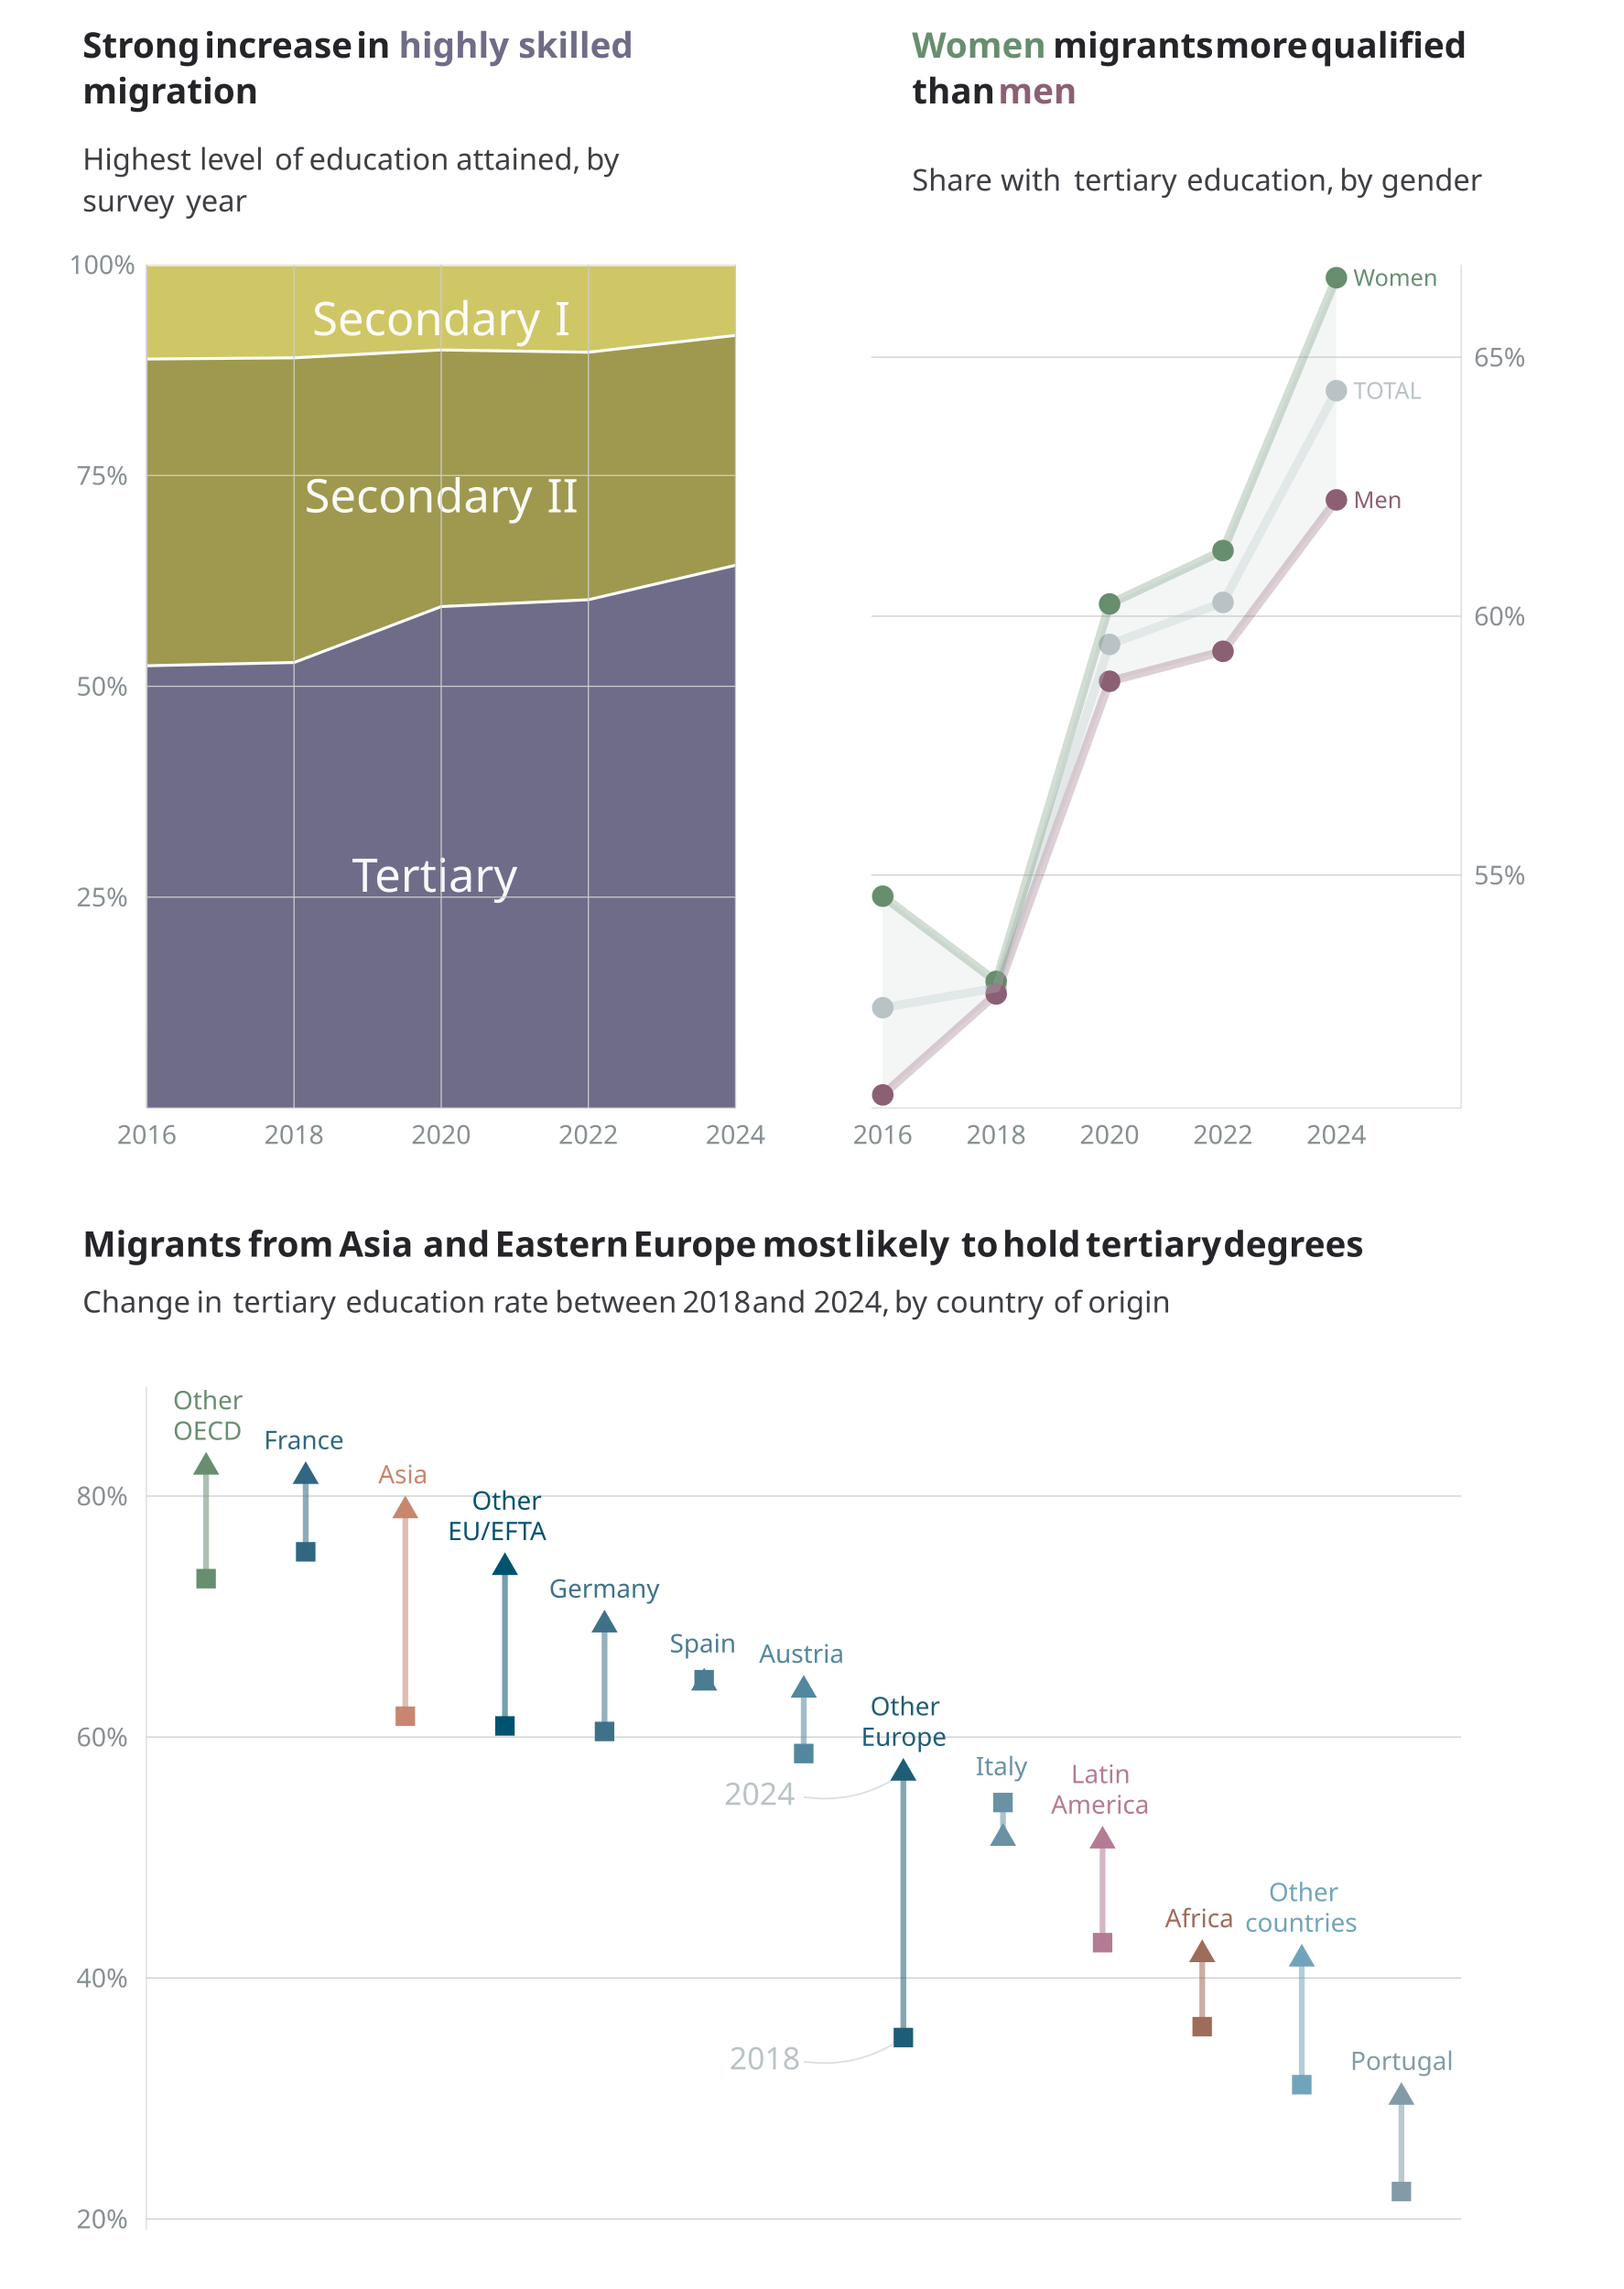
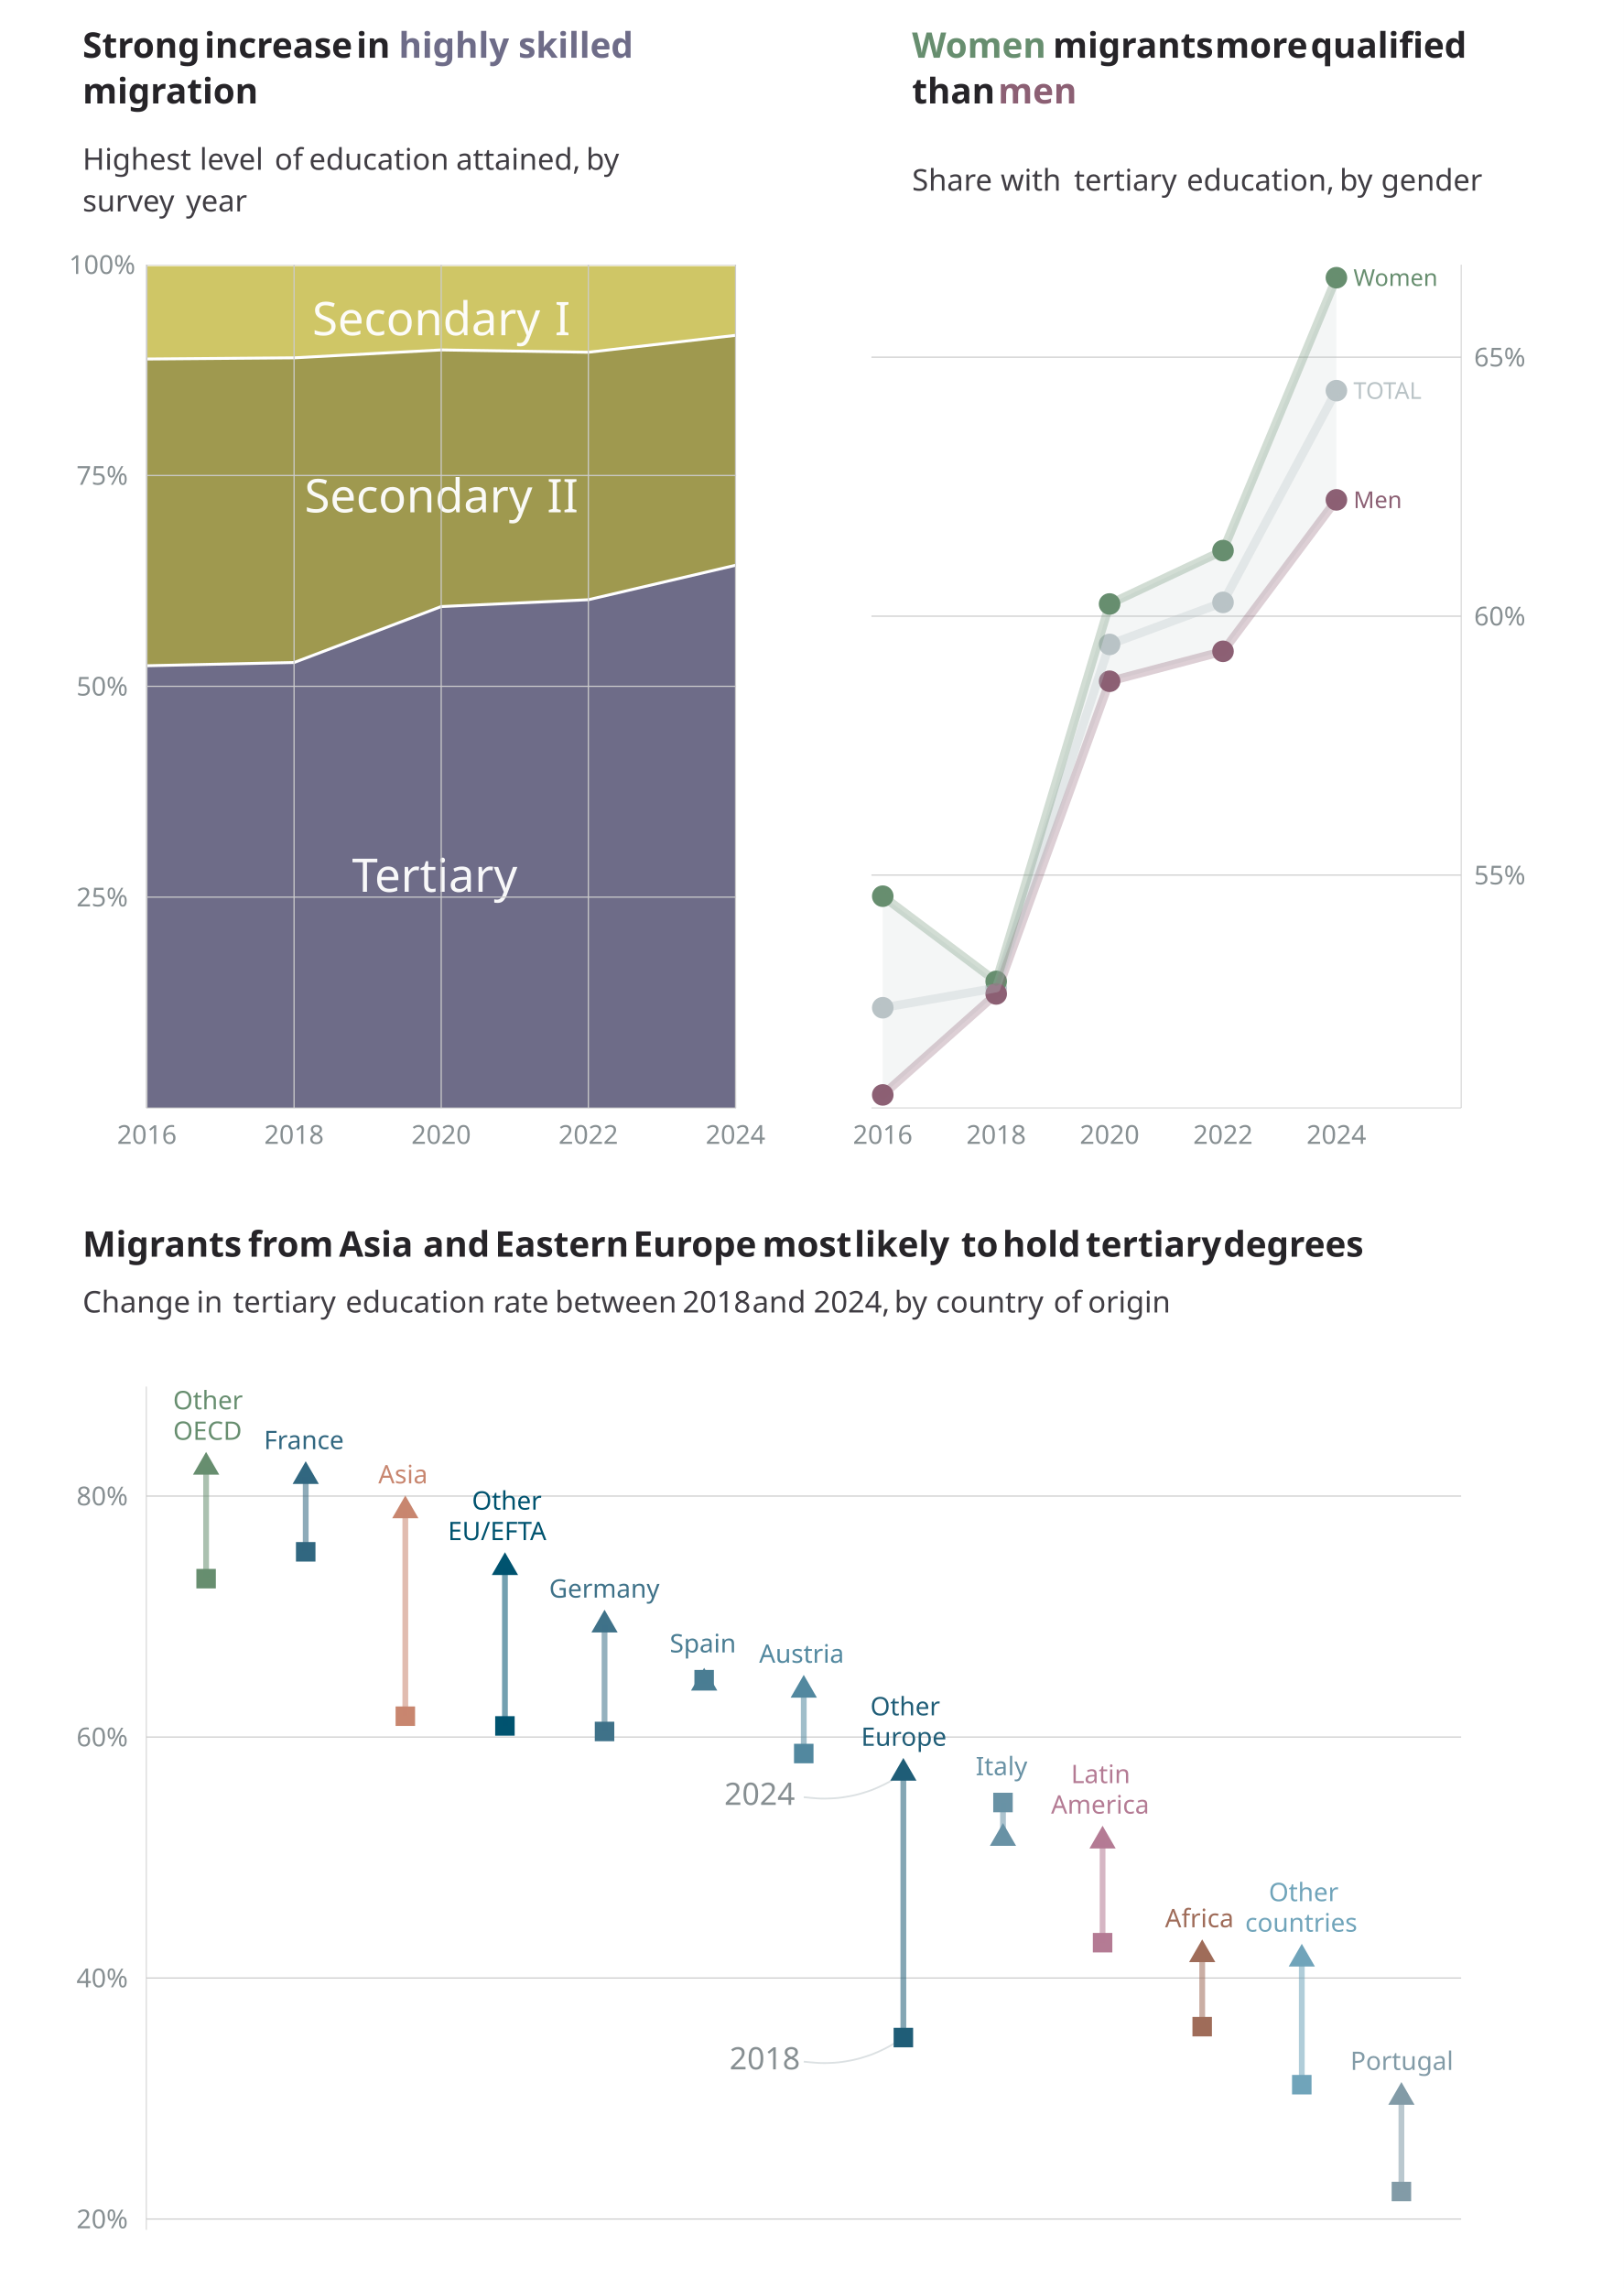
<svg xmlns="http://www.w3.org/2000/svg" width="597.60pt" height="842.40pt" viewBox="0 0 597.60 842.40">
  <g class="svglite">
    <defs>
      <style type="text/css">
    .svglite line, .svglite polyline, .svglite polygon, .svglite path, .svglite rect, .svglite circle {
      fill: none;
      stroke: #000000;
      stroke-linecap: round;
      stroke-linejoin: round;
      stroke-miterlimit: 10.00;
    }
    .svglite text {
      white-space: pre;
    }
    .svglite g.glyphgroup path {
      fill: inherit;
      stroke: none;
    }
  </style>
    </defs>
    <rect width="100%" height="100%" style="stroke: none; fill: #FFFFFF;" />
    <defs>
      <clipPath id="cpMC4wMHw1OTcuNjB8MC4wMHw4NDIuNDA=">
        <rect x="0.00" y="0.00" width="597.60" height="842.40" />
      </clipPath>
    </defs>
    <g clip-path="url(#cpMC4wMHw1OTcuNjB8MC4wMHw4NDIuNDA=)">
      <rect x="0.00" y="0.00" width="597.60" height="842.40" style="stroke-width: 1.07; stroke: #FFFFFF; fill: #FFFFFF;" />
    </g>
    <defs>
      <clipPath id="cpNTMuODd8NTM3LjgzfDk3LjQwfDgyMC42Mw==">
        <rect x="53.87" y="97.40" width="483.97" height="723.23" />
      </clipPath>
    </defs>
    <g clip-path="url(#cpNTMuODd8NTM3LjgzfDk3LjQwfDgyMC42Mw==)">
</g>
    <g clip-path="url(#cpMC4wMHw1OTcuNjB8MC4wMHw4NDIuNDA=)">
</g>
    <defs>
      <clipPath id="cpNS40OHw1OTIuMTJ8NDM4LjI5fDgzNi45Mg==">
        <rect x="5.48" y="438.29" width="586.64" height="398.63" />
      </clipPath>
    </defs>
    <g clip-path="url(#cpNS40OHw1OTIuMTJ8NDM4LjI5fDgzNi45Mg==)">
      <rect x="5.48" y="438.29" width="586.64" height="398.63" style="stroke-width: 0.00; stroke: none; fill: #FFFFFF;" />
    </g>
    <g clip-path="url(#cpMC4wMHw1OTcuNjB8MC4wMHw4NDIuNDA=)">
</g>
    <defs>
      <clipPath id="cpNTMuODd8NTM3LjgzfDk3LjQwfDQwNy43NA==">
        <rect x="53.87" y="97.40" width="483.97" height="310.34" />
      </clipPath>
    </defs>
    <g clip-path="url(#cpNTMuODd8NTM3LjgzfDk3LjQwfDQwNy43NA==)">
</g>
    <g clip-path="url(#cpMC4wMHw1OTcuNjB8MC4wMHw4NDIuNDA=)">
</g>
    <g clip-path="url(#cpNTMuODd8NTM3LjgzfDk3LjQwfDQwNy43NA==)">
</g>
    <g clip-path="url(#cpMC4wMHw1OTcuNjB8MC4wMHw4NDIuNDA=)">
</g>
    <defs>
      <clipPath id="cpNS40OHwyOTUuODV8NS40OHw0MzguMjk=">
        <rect x="5.48" y="5.48" width="290.37" height="432.81" />
      </clipPath>
    </defs>
    <g clip-path="url(#cpNS40OHwyOTUuODV8NS40OHw0MzguMjk=)">
      <rect x="5.48" y="5.48" width="290.37" height="432.81" style="stroke-width: 0.00; stroke: none; fill: #FFFFFF;" />
    </g>
    <g clip-path="url(#cpMC4wMHw1OTcuNjB8MC4wMHw4NDIuNDA=)">
</g>
    <defs>
      <clipPath id="cpMjk1Ljg1fDU5Mi4xMnw1LjQ4fDQzOC4yOQ==">
        <rect x="295.85" y="5.48" width="296.27" height="432.81" />
      </clipPath>
    </defs>
    <g clip-path="url(#cpMjk1Ljg1fDU5Mi4xMnw1LjQ4fDQzOC4yOQ==)">
      <rect x="295.85" y="5.48" width="296.27" height="432.81" style="stroke-width: 0.00; stroke: none; fill: #FFFFFF;" />
    </g>
    <g clip-path="url(#cpMC4wMHw1OTcuNjB8MC4wMHw4NDIuNDA=)">
</g>
    <defs>
      <clipPath id="cpNTMuODd8MjcwLjk0fDk3LjQwfDQwNy43NA==">
        <rect x="53.87" y="97.40" width="217.08" height="310.34" />
      </clipPath>
    </defs>
    <g clip-path="url(#cpNTMuODd8MjcwLjk0fDk3LjQwfDQwNy43NA==)">
      <polygon points="54.08,97.40 54.30,97.40 108.03,97.40 108.24,97.40 108.46,97.40 162.19,97.40 162.40,97.40 162.62,97.40 216.35,97.40 216.57,97.40 216.78,97.40 270.51,97.40 270.73,97.40 270.94,407.74 270.73,123.42 270.51,123.44 216.78,129.61 216.57,129.64 216.35,129.63 162.62,128.78 162.40,128.78 162.19,128.79 108.46,131.68 108.24,131.69 108.03,131.69 54.30,132.12 54.08,132.12 53.87,407.74 " style="stroke-width: 0.00; stroke: none; stroke-linecap: butt; fill: #CFC666;" />
      <polyline points="54.08,97.40 54.30,97.40 108.03,97.40 108.24,97.40 108.46,97.40 162.19,97.40 162.40,97.40 162.62,97.40 216.35,97.40 216.57,97.40 216.78,97.40 270.51,97.40 270.73,97.40 " style="stroke-width: 1.07; stroke: #FFFFFF; stroke-linecap: butt;" />
      <polygon points="54.08,132.12 54.30,132.12 108.03,131.69 108.24,131.69 108.46,131.68 162.19,128.79 162.40,128.78 162.62,128.78 216.35,129.63 216.57,129.64 216.78,129.61 270.51,123.44 270.73,123.42 270.94,407.74 270.73,208.03 270.51,208.08 216.78,220.66 216.57,220.71 216.35,220.72 162.62,223.22 162.40,223.23 162.19,223.31 108.46,243.74 108.24,243.82 108.03,243.82 54.30,245.00 54.08,245.00 53.87,407.74 " style="stroke-width: 0.00; stroke: none; stroke-linecap: butt; fill: #9F994F;" />
      <polyline points="54.08,132.12 54.30,132.12 108.03,131.69 108.24,131.69 108.46,131.68 162.19,128.79 162.40,128.78 162.62,128.78 216.35,129.63 216.57,129.64 216.78,129.61 270.51,123.44 270.73,123.42 " style="stroke-width: 1.07; stroke: #FFFFFF; stroke-linecap: butt;" />
      <polygon points="54.08,245.00 54.30,245.00 108.03,243.82 108.24,243.82 108.46,243.74 162.19,223.31 162.40,223.23 162.62,223.22 216.35,220.72 216.57,220.71 216.78,220.66 270.51,208.08 270.73,208.03 270.94,407.74 270.73,407.74 270.51,407.74 216.78,407.74 216.57,407.74 216.35,407.74 162.62,407.74 162.40,407.74 162.19,407.74 108.46,407.74 108.24,407.74 108.03,407.74 54.30,407.74 54.08,407.74 53.87,407.74 " style="stroke-width: 0.00; stroke: none; stroke-linecap: butt; fill: #6E6C88;" />
      <polyline points="54.08,245.00 54.30,245.00 108.03,243.82 108.24,243.82 108.46,243.74 162.19,223.31 162.40,223.23 162.62,223.22 216.35,220.72 216.57,220.71 216.78,220.66 270.51,208.08 270.73,208.03 " style="stroke-width: 1.07; stroke: #FFFFFF; stroke-linecap: butt;" />
      <text x="129.57" y="328.20" style="font-size: 17.07px;fill: #FFFFFF; fill-opacity: 0.95; font-family: &quot;Roboto Slab&quot;;">Tertiary</text>
      <text x="112.08" y="188.54" style="font-size: 17.07px;fill: #FFFFFF; fill-opacity: 0.95; font-family: &quot;Roboto Slab&quot;;">Secondary</text>
      <text x="201.31" y="188.54" style="font-size: 17.07px;fill: #FFFFFF; fill-opacity: 0.95; font-family: &quot;Roboto Slab&quot;;">II</text>
      <text x="114.94" y="123.37" style="font-size: 17.07px;fill: #FFFFFF; fill-opacity: 0.95; font-family: &quot;Roboto Slab&quot;;">Secondary</text>
      <text x="204.16" y="123.37" style="font-size: 17.07px;fill: #FFFFFF; fill-opacity: 0.95; font-family: &quot;Roboto Slab&quot;;">I</text>
      <rect x="53.87" y="97.40" width="217.08" height="310.34" style="stroke-width: 0.00; stroke: none;" />
      <polyline points="53.87,330.16 270.94,330.16 " style="stroke-width: 0.43; stroke: #CCCCCC; stroke-linecap: butt;" />
      <polyline points="53.87,252.57 270.94,252.57 " style="stroke-width: 0.43; stroke: #CCCCCC; stroke-linecap: butt;" />
      <polyline points="53.87,174.99 270.94,174.99 " style="stroke-width: 0.43; stroke: #CCCCCC; stroke-linecap: butt;" />
      <polyline points="53.87,97.40 270.94,97.40 " style="stroke-width: 0.43; stroke: #CCCCCC; stroke-linecap: butt;" />
      <polyline points="54.08,407.74 54.08,97.40 " style="stroke-width: 0.43; stroke: #CCCCCC; stroke-linecap: butt;" />
      <polyline points="108.24,407.74 108.24,97.40 " style="stroke-width: 0.43; stroke: #CCCCCC; stroke-linecap: butt;" />
      <polyline points="162.40,407.74 162.40,97.40 " style="stroke-width: 0.43; stroke: #CCCCCC; stroke-linecap: butt;" />
      <polyline points="216.57,407.74 216.57,97.40 " style="stroke-width: 0.43; stroke: #CCCCCC; stroke-linecap: butt;" />
      <polyline points="270.73,407.74 270.73,97.40 " style="stroke-width: 0.43; stroke: #CCCCCC; stroke-linecap: butt;" />
    </g>
    <g clip-path="url(#cpMC4wMHw1OTcuNjB8MC4wMHw4NDIuNDA=)">
      <polyline points="53.87,407.74 53.87,97.40 " style="stroke-width: 0.32; stroke: #CCCCCC; stroke-linecap: butt;" />
      <text x="37.62" y="333.57" text-anchor="middle" style="font-size: 9.60px;fill: #878F92; font-family: &quot;Roboto Slab&quot;;">25%</text>
      <text x="37.62" y="255.99" text-anchor="middle" style="font-size: 9.60px;fill: #878F92; font-family: &quot;Roboto Slab&quot;;">50%</text>
      <text x="37.62" y="178.40" text-anchor="middle" style="font-size: 9.60px;fill: #878F92; font-family: &quot;Roboto Slab&quot;;">75%</text>
      <text x="37.62" y="100.81" text-anchor="middle" style="font-size: 9.60px;fill: #878F92; font-family: &quot;Roboto Slab&quot;;">100%</text>
      <polyline points="53.87,407.74 270.94,407.74 " style="stroke-width: 0.32; stroke: #CCCCCC; stroke-linecap: butt;" />
      <text x="54.08" y="420.97" text-anchor="middle" style="font-size: 9.60px;fill: #878F92; font-family: &quot;Roboto Slab&quot;;">2016</text>
      <text x="108.24" y="420.97" text-anchor="middle" style="font-size: 9.60px;fill: #878F92; font-family: &quot;Roboto Slab&quot;;">2018</text>
      <text x="162.40" y="420.97" text-anchor="middle" style="font-size: 9.60px;fill: #878F92; font-family: &quot;Roboto Slab&quot;;">2020</text>
      <text x="216.57" y="420.97" text-anchor="middle" style="font-size: 9.60px;fill: #878F92; font-family: &quot;Roboto Slab&quot;;">2022</text>
      <text x="270.73" y="420.97" text-anchor="middle" style="font-size: 9.60px;fill: #878F92; font-family: &quot;Roboto Slab&quot;;">2024</text>
      <text x="30.39" y="62.48" style="font-size: 11.00px;fill: #403D43; font-family: &quot;Roboto Slab&quot;;">Highest</text>
      <text x="73.47" y="62.48" style="font-size: 11.00px;fill: #403D43; font-family: &quot;Roboto Slab&quot;;">level</text>
      <text x="101.08" y="62.48" style="font-size: 11.00px;fill: #403D43; font-family: &quot;Roboto Slab&quot;;">of</text>
      <text x="113.74" y="62.48" style="font-size: 11.00px;fill: #403D43; font-family: &quot;Roboto Slab&quot;;">education</text>
      <text x="167.88" y="62.48" style="font-size: 11.00px;fill: #403D43; font-family: &quot;Roboto Slab&quot;;">attained,</text>
      <text x="215.73" y="62.48" style="font-size: 11.00px;fill: #403D43; font-family: &quot;Roboto Slab&quot;;">by</text>
      <text x="30.39" y="77.82" style="font-size: 11.00px;fill: #403D43; font-family: &quot;Roboto Slab&quot;;">survey</text>
      <text x="68.45" y="77.82" style="font-size: 11.00px;fill: #403D43; font-family: &quot;Roboto Slab&quot;;">year</text>
      <text x="30.39" y="21.25" style="font-size: 13.00px; font-weight: 800;fill: #262428; font-family: &quot;Roboto Slab&quot;;">Strong</text>
      <text x="75.22" y="21.25" style="font-size: 13.00px; font-weight: 800;fill: #262428; font-family: &quot;Roboto Slab&quot;;">increase</text>
      <text x="131.14" y="21.25" style="font-size: 13.00px; font-weight: 800;fill: #262428; font-family: &quot;Roboto Slab&quot;;">in</text>
      <text x="146.76" y="21.25" style="font-size: 13.00px; font-weight: 800;fill: #6E6C88; font-family: &quot;Roboto Slab&quot;;">highly</text>
      <text x="190.79" y="21.25" style="font-size: 13.00px; font-weight: 800;fill: #6E6C88; font-family: &quot;Roboto Slab&quot;;">skilled</text>
      <text x="30.39" y="38.08" style="font-size: 13.00px; font-weight: 800;fill: #262428; font-family: &quot;Roboto Slab&quot;;">migration</text>
    </g>
    <defs>
      <clipPath id="cpMzIwLjc2fDUzNy44M3w5Ny40MHw0MDcuNzQ=">
        <rect x="320.76" y="97.40" width="217.08" height="310.34" />
      </clipPath>
    </defs>
    <g clip-path="url(#cpMzIwLjc2fDUzNy44M3w5Ny40MHw0MDcuNzQ=)">
      <rect x="320.76" y="97.40" width="217.08" height="310.34" style="stroke-width: 0.00; stroke: none; fill: #FFFFFF;" />
      <polyline points="320.76,322.06 537.83,322.06 " style="stroke-width: 0.43; stroke: #CCCCCC; stroke-linecap: butt;" />
      <polyline points="320.76,226.76 537.83,226.76 " style="stroke-width: 0.43; stroke: #CCCCCC; stroke-linecap: butt;" />
      <polyline points="320.76,131.45 537.83,131.45 " style="stroke-width: 0.43; stroke: #CCCCCC; stroke-linecap: butt;" />
      <polygon points="324.93,329.82 366.68,361.17 408.42,222.28 450.17,202.63 491.91,102.20 491.91,183.96 450.17,239.70 408.42,250.72 366.68,365.79 324.93,402.95 " style="stroke-width: 0.00; stroke: none; stroke-linecap: butt; fill: #B9C3C6; fill-opacity: 0.15;" />
      <polyline points="324.93,329.82 366.68,361.17 408.42,222.28 450.17,202.63 491.91,102.20 " style="stroke-width: 1.16; stroke: none; stroke-linecap: butt;" />
      <polyline points="491.91,183.96 450.17,239.70 408.42,250.72 366.68,365.79 324.93,402.95 " style="stroke-width: 1.16; stroke: none; stroke-linecap: butt;" />
      <circle cx="324.93" cy="370.87" r="3.59" style="stroke-width: 0.77; stroke: #B9C3C6; fill: #B9C3C6;" />
      <circle cx="366.68" cy="363.60" r="3.59" style="stroke-width: 0.77; stroke: #B9C3C6; fill: #B9C3C6;" />
      <circle cx="408.42" cy="237.16" r="3.59" style="stroke-width: 0.77; stroke: #B9C3C6; fill: #B9C3C6;" />
      <circle cx="450.17" cy="221.69" r="3.59" style="stroke-width: 0.77; stroke: #B9C3C6; fill: #B9C3C6;" />
      <circle cx="491.91" cy="143.77" r="3.59" style="stroke-width: 0.77; stroke: #B9C3C6; fill: #B9C3C6;" />
      <circle cx="324.93" cy="329.82" r="3.59" style="stroke-width: 0.77; stroke: #678E6F; fill: #678E6F;" />
      <circle cx="324.93" cy="402.95" r="3.59" style="stroke-width: 0.77; stroke: #8C6074; fill: #8C6074;" />
      <circle cx="366.68" cy="361.17" r="3.59" style="stroke-width: 0.77; stroke: #678E6F; fill: #678E6F;" />
      <circle cx="366.68" cy="365.79" r="3.59" style="stroke-width: 0.77; stroke: #8C6074; fill: #8C6074;" />
      <circle cx="408.42" cy="222.28" r="3.59" style="stroke-width: 0.77; stroke: #678E6F; fill: #678E6F;" />
      <circle cx="408.42" cy="250.72" r="3.59" style="stroke-width: 0.77; stroke: #8C6074; fill: #8C6074;" />
      <circle cx="450.17" cy="202.63" r="3.59" style="stroke-width: 0.77; stroke: #678E6F; fill: #678E6F;" />
      <circle cx="450.17" cy="239.70" r="3.59" style="stroke-width: 0.77; stroke: #8C6074; fill: #8C6074;" />
      <circle cx="491.91" cy="102.20" r="3.59" style="stroke-width: 0.77; stroke: #678E6F; fill: #678E6F;" />
      <circle cx="491.91" cy="183.96" r="3.59" style="stroke-width: 0.77; stroke: #8C6074; fill: #8C6074;" />
      <polyline points="324.93,402.95 366.68,365.79 408.42,250.72 450.17,239.70 491.91,183.96 " style="stroke-width: 3.20; stroke: #8C6074; stroke-opacity: 0.30;" />
      <polyline points="324.93,370.87 366.68,363.60 408.42,237.16 450.17,221.69 491.91,143.77 " style="stroke-width: 3.20; stroke: #B9C3C6; stroke-opacity: 0.30;" />
      <polyline points="324.93,329.82 366.68,361.17 408.42,222.28 450.17,202.63 491.91,102.20 " style="stroke-width: 3.20; stroke: #678E6F; stroke-opacity: 0.30;" />
      <text x="498.18" y="187.00" style="font-size: 8.54px;fill: #8C6074; font-family: &quot;Roboto Slab&quot;;">Men</text>
      <text x="498.18" y="146.80" style="font-size: 8.54px;fill: #B9C3C6; font-family: &quot;Roboto Slab&quot;;">TOTAL</text>
      <text x="498.18" y="105.23" style="font-size: 8.54px;fill: #678E6F; font-family: &quot;Roboto Slab&quot;;">Women</text>
    </g>
    <g clip-path="url(#cpMC4wMHw1OTcuNjB8MC4wMHw4NDIuNDA=)">
      <polyline points="537.83,407.74 537.83,97.40 " style="stroke-width: 0.32; stroke: #CCCCCC; stroke-linecap: butt;" />
      <text x="552.05" y="325.47" text-anchor="middle" style="font-size: 9.60px;fill: #878F92; font-family: &quot;Roboto Slab&quot;;">55%</text>
      <text x="552.05" y="230.17" text-anchor="middle" style="font-size: 9.60px;fill: #878F92; font-family: &quot;Roboto Slab&quot;;">60%</text>
      <text x="552.05" y="134.86" text-anchor="middle" style="font-size: 9.60px;fill: #878F92; font-family: &quot;Roboto Slab&quot;;">65%</text>
      <polyline points="320.76,407.74 537.83,407.74 " style="stroke-width: 0.32; stroke: #CCCCCC; stroke-linecap: butt;" />
      <text x="324.93" y="420.97" text-anchor="middle" style="font-size: 9.60px;fill: #878F92; font-family: &quot;Roboto Slab&quot;;">2016</text>
      <text x="366.68" y="420.97" text-anchor="middle" style="font-size: 9.60px;fill: #878F92; font-family: &quot;Roboto Slab&quot;;">2018</text>
      <text x="408.42" y="420.97" text-anchor="middle" style="font-size: 9.60px;fill: #878F92; font-family: &quot;Roboto Slab&quot;;">2020</text>
      <text x="450.17" y="420.97" text-anchor="middle" style="font-size: 9.60px;fill: #878F92; font-family: &quot;Roboto Slab&quot;;">2022</text>
      <text x="491.91" y="420.97" text-anchor="middle" style="font-size: 9.60px;fill: #878F92; font-family: &quot;Roboto Slab&quot;;">2024</text>
      <text x="335.70" y="70.15" style="font-size: 11.00px;fill: #403D43; font-family: &quot;Roboto Slab&quot;;">Share</text>
      <text x="368.33" y="70.15" style="font-size: 11.00px;fill: #403D43; font-family: &quot;Roboto Slab&quot;;">with</text>
      <text x="395.34" y="70.15" style="font-size: 11.00px;fill: #403D43; font-family: &quot;Roboto Slab&quot;;">tertiary</text>
      <text x="436.76" y="70.15" style="font-size: 11.00px;fill: #403D43; font-family: &quot;Roboto Slab&quot;;">education,</text>
      <text x="493.07" y="70.15" style="font-size: 11.00px;fill: #403D43; font-family: &quot;Roboto Slab&quot;;">by</text>
      <text x="508.35" y="70.15" style="font-size: 11.00px;fill: #403D43; font-family: &quot;Roboto Slab&quot;;">gender</text>
      <text x="335.70" y="21.25" style="font-size: 13.00px; font-weight: 800;fill: #678E6F; font-family: &quot;Roboto Slab&quot;;">Women</text>
      <text x="387.55" y="21.25" style="font-size: 13.00px; font-weight: 800;fill: #262428; font-family: &quot;Roboto Slab&quot;;">migrants</text>
      <text x="447.22" y="21.25" style="font-size: 13.00px; font-weight: 800;fill: #262428; font-family: &quot;Roboto Slab&quot;;">more</text>
      <text x="482.41" y="21.25" style="font-size: 13.00px; font-weight: 800;fill: #262428; font-family: &quot;Roboto Slab&quot;;">qualified</text>
      <text x="335.70" y="38.08" style="font-size: 13.00px; font-weight: 800;fill: #262428; font-family: &quot;Roboto Slab&quot;;">than</text>
      <text x="367.38" y="38.08" style="font-size: 13.00px; font-weight: 800;fill: #8C6074; font-family: &quot;Roboto Slab&quot;;">men</text>
    </g>
    <defs>
      <clipPath id="cpNTMuODd8NTM3LjgzfDUxMC4yOXw4MjAuNjM=">
        <rect x="53.87" y="510.29" width="483.97" height="310.34" />
      </clipPath>
    </defs>
    <g clip-path="url(#cpNTMuODd8NTM3LjgzfDUxMC4yOXw4MjAuNjM=)">
      <rect x="53.87" y="510.29" width="483.97" height="310.34" style="stroke-width: 0.00; stroke: none; fill: #FFFFFF;" />
      <polyline points="53.87,816.64 537.83,816.64 " style="stroke-width: 0.43; stroke: #CCCCCC; stroke-linecap: butt;" />
      <polyline points="53.87,727.95 537.83,727.95 " style="stroke-width: 0.43; stroke: #CCCCCC; stroke-linecap: butt;" />
      <polyline points="53.87,639.26 537.83,639.26 " style="stroke-width: 0.43; stroke: #CCCCCC; stroke-linecap: butt;" />
      <polyline points="53.87,550.58 537.83,550.58 " style="stroke-width: 0.43; stroke: #CCCCCC; stroke-linecap: butt;" />
      <polyline points="295.85,758.74 296.13,758.77 297.43,758.89 299.14,759.04 300.66,759.16 302.03,759.23 302.27,759.24 303.61,759.25 304.83,759.23 305.95,759.18 307.15,759.12 308.47,759.01 308.71,758.98 310.03,758.82 311.24,758.63 312.34,758.44 313.52,758.22 314.81,757.94 315.05,757.88 316.34,757.55 317.52,757.20 318.58,756.87 319.72,756.50 320.97,756.05 321.19,755.96 322.43,755.46 323.55,754.97 324.56,754.50 325.64,753.98 326.82,753.37 327.03,753.25 328.21,752.58 329.48,751.80 330.91,750.89 332.14,750.11 332.51,749.87 332.51,749.87 " style="stroke-width: 0.64; stroke: #B9C3C6; stroke-opacity: 0.50; stroke-linecap: butt;" />
      <polyline points="295.85,661.41 296.13,661.43 297.43,661.55 299.14,661.71 300.66,661.83 302.03,661.90 302.27,661.91 303.61,661.92 304.83,661.89 305.95,661.85 307.15,661.79 308.47,661.68 308.71,661.65 310.03,661.49 311.24,661.30 312.34,661.11 313.52,660.89 314.81,660.61 315.05,660.55 316.34,660.22 317.52,659.87 318.58,659.54 319.72,659.17 320.97,658.72 321.19,658.63 322.43,658.13 323.55,657.63 324.56,657.16 325.64,656.64 326.82,656.03 327.03,655.92 328.21,655.25 329.48,654.47 330.91,653.56 332.14,652.78 332.51,652.54 332.51,652.54 " style="stroke-width: 0.64; stroke: #B9C3C6; stroke-opacity: 0.50; stroke-linecap: butt;" />
-       <text x="268.50" y="761.57" style="font-size: 11.38px;fill: #B9C3C6; font-family: &quot;Roboto Slab&quot;;">2018</text>
-       <text x="266.59" y="664.24" style="font-size: 11.38px;fill: #B9C3C6; font-family: &quot;Roboto Slab&quot;;">2024</text>
+       <text x="268.50" y="761.57" style="font-size: 11.38px;fill: #878F92; font-family: &quot;Roboto Slab&quot;;">2018</text>
+       <text x="266.59" y="664.24" style="font-size: 11.38px;fill: #878F92; font-family: &quot;Roboto Slab&quot;;">2024</text>
      <polygon points="75.86,534.33 80.70,542.70 71.03,542.70 " style="stroke-width: 0.77; stroke: none; fill: #678E6F;" />
      <polygon points="112.53,537.77 117.36,546.13 107.70,546.13 " style="stroke-width: 0.77; stroke: none; fill: #316780;" />
      <polygon points="149.19,550.38 154.02,558.75 144.36,558.75 " style="stroke-width: 0.77; stroke: none; fill: #C8866F;" />
      <polygon points="185.86,571.26 190.69,579.63 181.03,579.63 " style="stroke-width: 0.77; stroke: none; fill: #00536F;" />
      <polygon points="222.52,592.41 227.35,600.78 217.69,600.78 " style="stroke-width: 0.77; stroke: none; fill: #3F7289;" />
      <polygon points="259.19,613.79 264.02,622.16 254.35,622.16 " style="stroke-width: 0.77; stroke: none; fill: #4A7D93;" />
      <polygon points="295.85,616.39 300.68,624.76 291.02,624.76 " style="stroke-width: 0.77; stroke: none; fill: #52889F;" />
      <polygon points="332.51,646.96 337.35,655.33 327.68,655.33 " style="stroke-width: 0.77; stroke: none; fill: #1F5D77;" />
      <polygon points="369.18,670.94 374.01,679.31 364.35,679.31 " style="stroke-width: 0.77; stroke: none; fill: #6992A5;" />
      <polygon points="405.84,671.91 410.67,680.28 401.01,680.28 " style="stroke-width: 0.77; stroke: none; fill: #B47B94;" />
      <polygon points="442.51,713.73 447.34,722.10 437.68,722.10 " style="stroke-width: 0.77; stroke: none; fill: #9F6C59;" />
      <polygon points="479.17,715.36 484.00,723.73 474.34,723.73 " style="stroke-width: 0.77; stroke: none; fill: #70A4BA;" />
      <polygon points="515.84,766.24 520.67,774.61 511.00,774.61 " style="stroke-width: 0.77; stroke: none; fill: #829BA7;" />
      <polygon points="108.94,574.69 116.12,574.69 116.12,567.51 108.94,567.51 " style="stroke-width: 0.77; stroke: none; fill: #316780;" />
      <polygon points="72.28,584.57 79.45,584.57 79.45,577.39 72.28,577.39 " style="stroke-width: 0.77; stroke: none; fill: #678E6F;" />
      <polygon points="255.60,621.75 262.77,621.75 262.77,614.57 255.60,614.57 " style="stroke-width: 0.77; stroke: none; fill: #4A7D93;" />
      <polygon points="145.61,635.18 152.78,635.18 152.78,628.01 145.61,628.01 " style="stroke-width: 0.77; stroke: none; fill: #C8866F;" />
      <polygon points="182.27,638.76 189.44,638.76 189.44,631.59 182.27,631.59 " style="stroke-width: 0.77; stroke: none; fill: #00536F;" />
      <polygon points="218.93,640.81 226.11,640.81 226.11,633.63 218.93,633.63 " style="stroke-width: 0.77; stroke: none; fill: #3F7289;" />
      <polygon points="292.26,648.93 299.44,648.93 299.44,641.75 292.26,641.75 " style="stroke-width: 0.77; stroke: none; fill: #52889F;" />
      <polygon points="365.59,666.95 372.77,666.95 372.77,659.77 365.59,659.77 " style="stroke-width: 0.77; stroke: none; fill: #6992A5;" />
      <polygon points="402.26,718.54 409.43,718.54 409.43,711.36 402.26,711.36 " style="stroke-width: 0.77; stroke: none; fill: #B47B94;" />
      <polygon points="438.92,749.44 446.09,749.44 446.09,742.27 438.92,742.27 " style="stroke-width: 0.77; stroke: none; fill: #9F6C59;" />
      <polygon points="328.93,753.46 336.10,753.46 336.10,746.28 328.93,746.28 " style="stroke-width: 0.77; stroke: none; fill: #1F5D77;" />
      <polygon points="475.58,770.80 482.76,770.80 482.76,763.62 475.58,763.62 " style="stroke-width: 0.77; stroke: none; fill: #70A4BA;" />
      <polygon points="512.25,810.11 519.42,810.11 519.42,802.94 512.25,802.94 " style="stroke-width: 0.77; stroke: none; fill: #829BA7;" />
      <line x1="112.53" y1="571.10" x2="112.53" y2="543.35" style="stroke-width: 2.13; stroke: #316780; stroke-opacity: 0.55; stroke-linecap: butt;" />
      <line x1="75.86" y1="580.98" x2="75.86" y2="539.91" style="stroke-width: 2.13; stroke: #678E6F; stroke-opacity: 0.55; stroke-linecap: butt;" />
      <line x1="259.19" y1="618.16" x2="259.19" y2="619.37" style="stroke-width: 2.13; stroke: #4A7D93; stroke-opacity: 0.55; stroke-linecap: butt;" />
      <line x1="149.19" y1="631.59" x2="149.19" y2="555.96" style="stroke-width: 2.13; stroke: #C8866F; stroke-opacity: 0.55; stroke-linecap: butt;" />
      <line x1="185.86" y1="635.17" x2="185.86" y2="576.84" style="stroke-width: 2.13; stroke: #00536F; stroke-opacity: 0.55; stroke-linecap: butt;" />
      <line x1="222.52" y1="637.22" x2="222.52" y2="597.99" style="stroke-width: 2.13; stroke: #3F7289; stroke-opacity: 0.55; stroke-linecap: butt;" />
      <line x1="295.85" y1="645.34" x2="295.85" y2="621.97" style="stroke-width: 2.13; stroke: #52889F; stroke-opacity: 0.55; stroke-linecap: butt;" />
      <line x1="369.18" y1="663.36" x2="369.18" y2="676.52" style="stroke-width: 2.13; stroke: #6992A5; stroke-opacity: 0.55; stroke-linecap: butt;" />
      <line x1="405.84" y1="714.95" x2="405.84" y2="677.49" style="stroke-width: 2.13; stroke: #B47B94; stroke-opacity: 0.55; stroke-linecap: butt;" />
      <line x1="442.51" y1="745.86" x2="442.51" y2="719.31" style="stroke-width: 2.13; stroke: #9F6C59; stroke-opacity: 0.55; stroke-linecap: butt;" />
      <line x1="332.51" y1="749.87" x2="332.51" y2="652.54" style="stroke-width: 2.13; stroke: #1F5D77; stroke-opacity: 0.55; stroke-linecap: butt;" />
      <line x1="479.17" y1="767.21" x2="479.17" y2="720.94" style="stroke-width: 2.13; stroke: #70A4BA; stroke-opacity: 0.55; stroke-linecap: butt;" />
      <line x1="515.84" y1="806.52" x2="515.84" y2="771.82" style="stroke-width: 2.13; stroke: #829BA7; stroke-opacity: 0.55; stroke-linecap: butt;" />
      <text x="63.69" y="518.65" style="font-size: 9.39px;fill: #678E6F; font-family: &quot;Roboto Slab&quot;;">Other</text>
      <text x="63.71" y="529.88" style="font-size: 9.39px;fill: #678E6F; font-family: &quot;Roboto Slab&quot;;">OECD</text>
      <text x="97.15" y="533.31" style="font-size: 9.39px;fill: #316780; font-family: &quot;Roboto Slab&quot;;">France</text>
      <text x="139.25" y="545.92" style="font-size: 9.39px;fill: #C8866F; font-family: &quot;Roboto Slab&quot;;">Asia</text>
      <text x="173.69" y="555.58" style="font-size: 9.39px;fill: #00536F; font-family: &quot;Roboto Slab&quot;;">Other</text>
      <text x="164.88" y="566.80" style="font-size: 9.39px;fill: #00536F; font-family: &quot;Roboto Slab&quot;;">EU/EFTA</text>
      <text x="202.11" y="587.95" style="font-size: 9.39px;fill: #3F7289; font-family: &quot;Roboto Slab&quot;;">Germany</text>
      <text x="246.51" y="608.12" style="font-size: 9.39px;fill: #4A7D93; font-family: &quot;Roboto Slab&quot;;">Spain</text>
      <text x="279.42" y="611.93" style="font-size: 9.39px;fill: #52889F; font-family: &quot;Roboto Slab&quot;;">Austria</text>
      <text x="320.34" y="631.28" style="font-size: 9.39px;fill: #1F5D77; font-family: &quot;Roboto Slab&quot;;">Other</text>
      <text x="316.96" y="642.50" style="font-size: 9.39px;fill: #1F5D77; font-family: &quot;Roboto Slab&quot;;">Europe</text>
      <text x="359.11" y="653.32" style="font-size: 9.39px;fill: #6992A5; font-family: &quot;Roboto Slab&quot;;">Italy</text>
      <text x="394.23" y="656.23" style="font-size: 9.39px;fill: #B47B94; font-family: &quot;Roboto Slab&quot;;">Latin</text>
      <text x="386.88" y="667.45" style="font-size: 9.39px;fill: #B47B94; font-family: &quot;Roboto Slab&quot;;">America</text>
      <text x="428.84" y="709.27" style="font-size: 9.39px;fill: #9F6C59; font-family: &quot;Roboto Slab&quot;;">Africa</text>
      <text x="467.00" y="699.67" style="font-size: 9.39px;fill: #70A4BA; font-family: &quot;Roboto Slab&quot;;">Other</text>
      <text x="458.32" y="710.90" style="font-size: 9.39px;fill: #70A4BA; font-family: &quot;Roboto Slab&quot;;">countries</text>
      <text x="497.06" y="761.78" style="font-size: 9.39px;fill: #829BA7; font-family: &quot;Roboto Slab&quot;;">Portugal</text>
    </g>
    <g clip-path="url(#cpMC4wMHw1OTcuNjB8MC4wMHw4NDIuNDA=)">
      <polyline points="53.87,820.63 53.87,510.29 " style="stroke-width: 0.32; stroke: #CCCCCC; stroke-linecap: butt;" />
      <text x="37.62" y="820.05" text-anchor="middle" style="font-size: 9.60px;fill: #878F92; font-family: &quot;Roboto Slab&quot;;">20%</text>
      <text x="37.62" y="731.36" text-anchor="middle" style="font-size: 9.60px;fill: #878F92; font-family: &quot;Roboto Slab&quot;;">40%</text>
      <text x="37.62" y="642.68" text-anchor="middle" style="font-size: 9.60px;fill: #878F92; font-family: &quot;Roboto Slab&quot;;">60%</text>
      <text x="37.62" y="553.99" text-anchor="middle" style="font-size: 9.60px;fill: #878F92; font-family: &quot;Roboto Slab&quot;;">80%</text>
      <text x="30.39" y="483.03" style="font-size: 11.00px;fill: #403D43; font-family: &quot;Roboto Slab&quot;;">Change</text>
      <text x="72.31" y="483.03" style="font-size: 11.00px;fill: #403D43; font-family: &quot;Roboto Slab&quot;;">in</text>
      <text x="85.76" y="483.03" style="font-size: 11.00px;fill: #403D43; font-family: &quot;Roboto Slab&quot;;">tertiary</text>
      <text x="127.18" y="483.03" style="font-size: 11.00px;fill: #403D43; font-family: &quot;Roboto Slab&quot;;">education</text>
      <text x="181.31" y="483.03" style="font-size: 11.00px;fill: #403D43; font-family: &quot;Roboto Slab&quot;;">rate</text>
      <text x="204.32" y="483.03" style="font-size: 11.00px;fill: #403D43; font-family: &quot;Roboto Slab&quot;;">between</text>
      <text x="251.20" y="483.03" style="font-size: 11.00px;fill: #403D43; font-family: &quot;Roboto Slab&quot;;">2018</text>
      <text x="276.89" y="483.03" style="font-size: 11.00px;fill: #403D43; font-family: &quot;Roboto Slab&quot;;">and</text>
      <text x="299.46" y="483.03" style="font-size: 11.00px;fill: #403D43; font-family: &quot;Roboto Slab&quot;;">2024,</text>
      <text x="329.16" y="483.03" style="font-size: 11.00px;fill: #403D43; font-family: &quot;Roboto Slab&quot;;">by</text>
      <text x="344.44" y="483.03" style="font-size: 11.00px;fill: #403D43; font-family: &quot;Roboto Slab&quot;;">country</text>
      <text x="387.76" y="483.03" style="font-size: 11.00px;fill: #403D43; font-family: &quot;Roboto Slab&quot;;">of</text>
      <text x="400.42" y="483.03" style="font-size: 11.00px;fill: #403D43; font-family: &quot;Roboto Slab&quot;;">origin</text>
      <text x="30.39" y="462.48" style="font-size: 13.00px; font-weight: 800;fill: #262428; font-family: &quot;Roboto Slab&quot;;">Migrants</text>
      <text x="91.27" y="462.48" style="font-size: 13.00px; font-weight: 800;fill: #262428; font-family: &quot;Roboto Slab&quot;;">from</text>
      <text x="124.79" y="462.48" style="font-size: 13.00px; font-weight: 800;fill: #262428; font-family: &quot;Roboto Slab&quot;;">Asia</text>
      <text x="155.69" y="462.48" style="font-size: 13.00px; font-weight: 800;fill: #262428; font-family: &quot;Roboto Slab&quot;;">and</text>
      <text x="182.14" y="462.48" style="font-size: 13.00px; font-weight: 800;fill: #262428; font-family: &quot;Roboto Slab&quot;;">Eastern</text>
      <text x="233.03" y="462.48" style="font-size: 13.00px; font-weight: 800;fill: #262428; font-family: &quot;Roboto Slab&quot;;">Europe</text>
      <text x="280.57" y="462.48" style="font-size: 13.00px; font-weight: 800;fill: #262428; font-family: &quot;Roboto Slab&quot;;">most</text>
      <text x="314.44" y="462.48" style="font-size: 13.00px; font-weight: 800;fill: #262428; font-family: &quot;Roboto Slab&quot;;">likely</text>
      <text x="353.75" y="462.48" style="font-size: 13.00px; font-weight: 800;fill: #262428; font-family: &quot;Roboto Slab&quot;;">to</text>
      <text x="368.98" y="462.48" style="font-size: 13.00px; font-weight: 800;fill: #262428; font-family: &quot;Roboto Slab&quot;;">hold</text>
      <text x="399.61" y="462.48" style="font-size: 13.00px; font-weight: 800;fill: #262428; font-family: &quot;Roboto Slab&quot;;">tertiary</text>
      <text x="450.30" y="462.48" style="font-size: 13.00px; font-weight: 800;fill: #262428; font-family: &quot;Roboto Slab&quot;;">degrees</text>
    </g>
  </g>
</svg>
